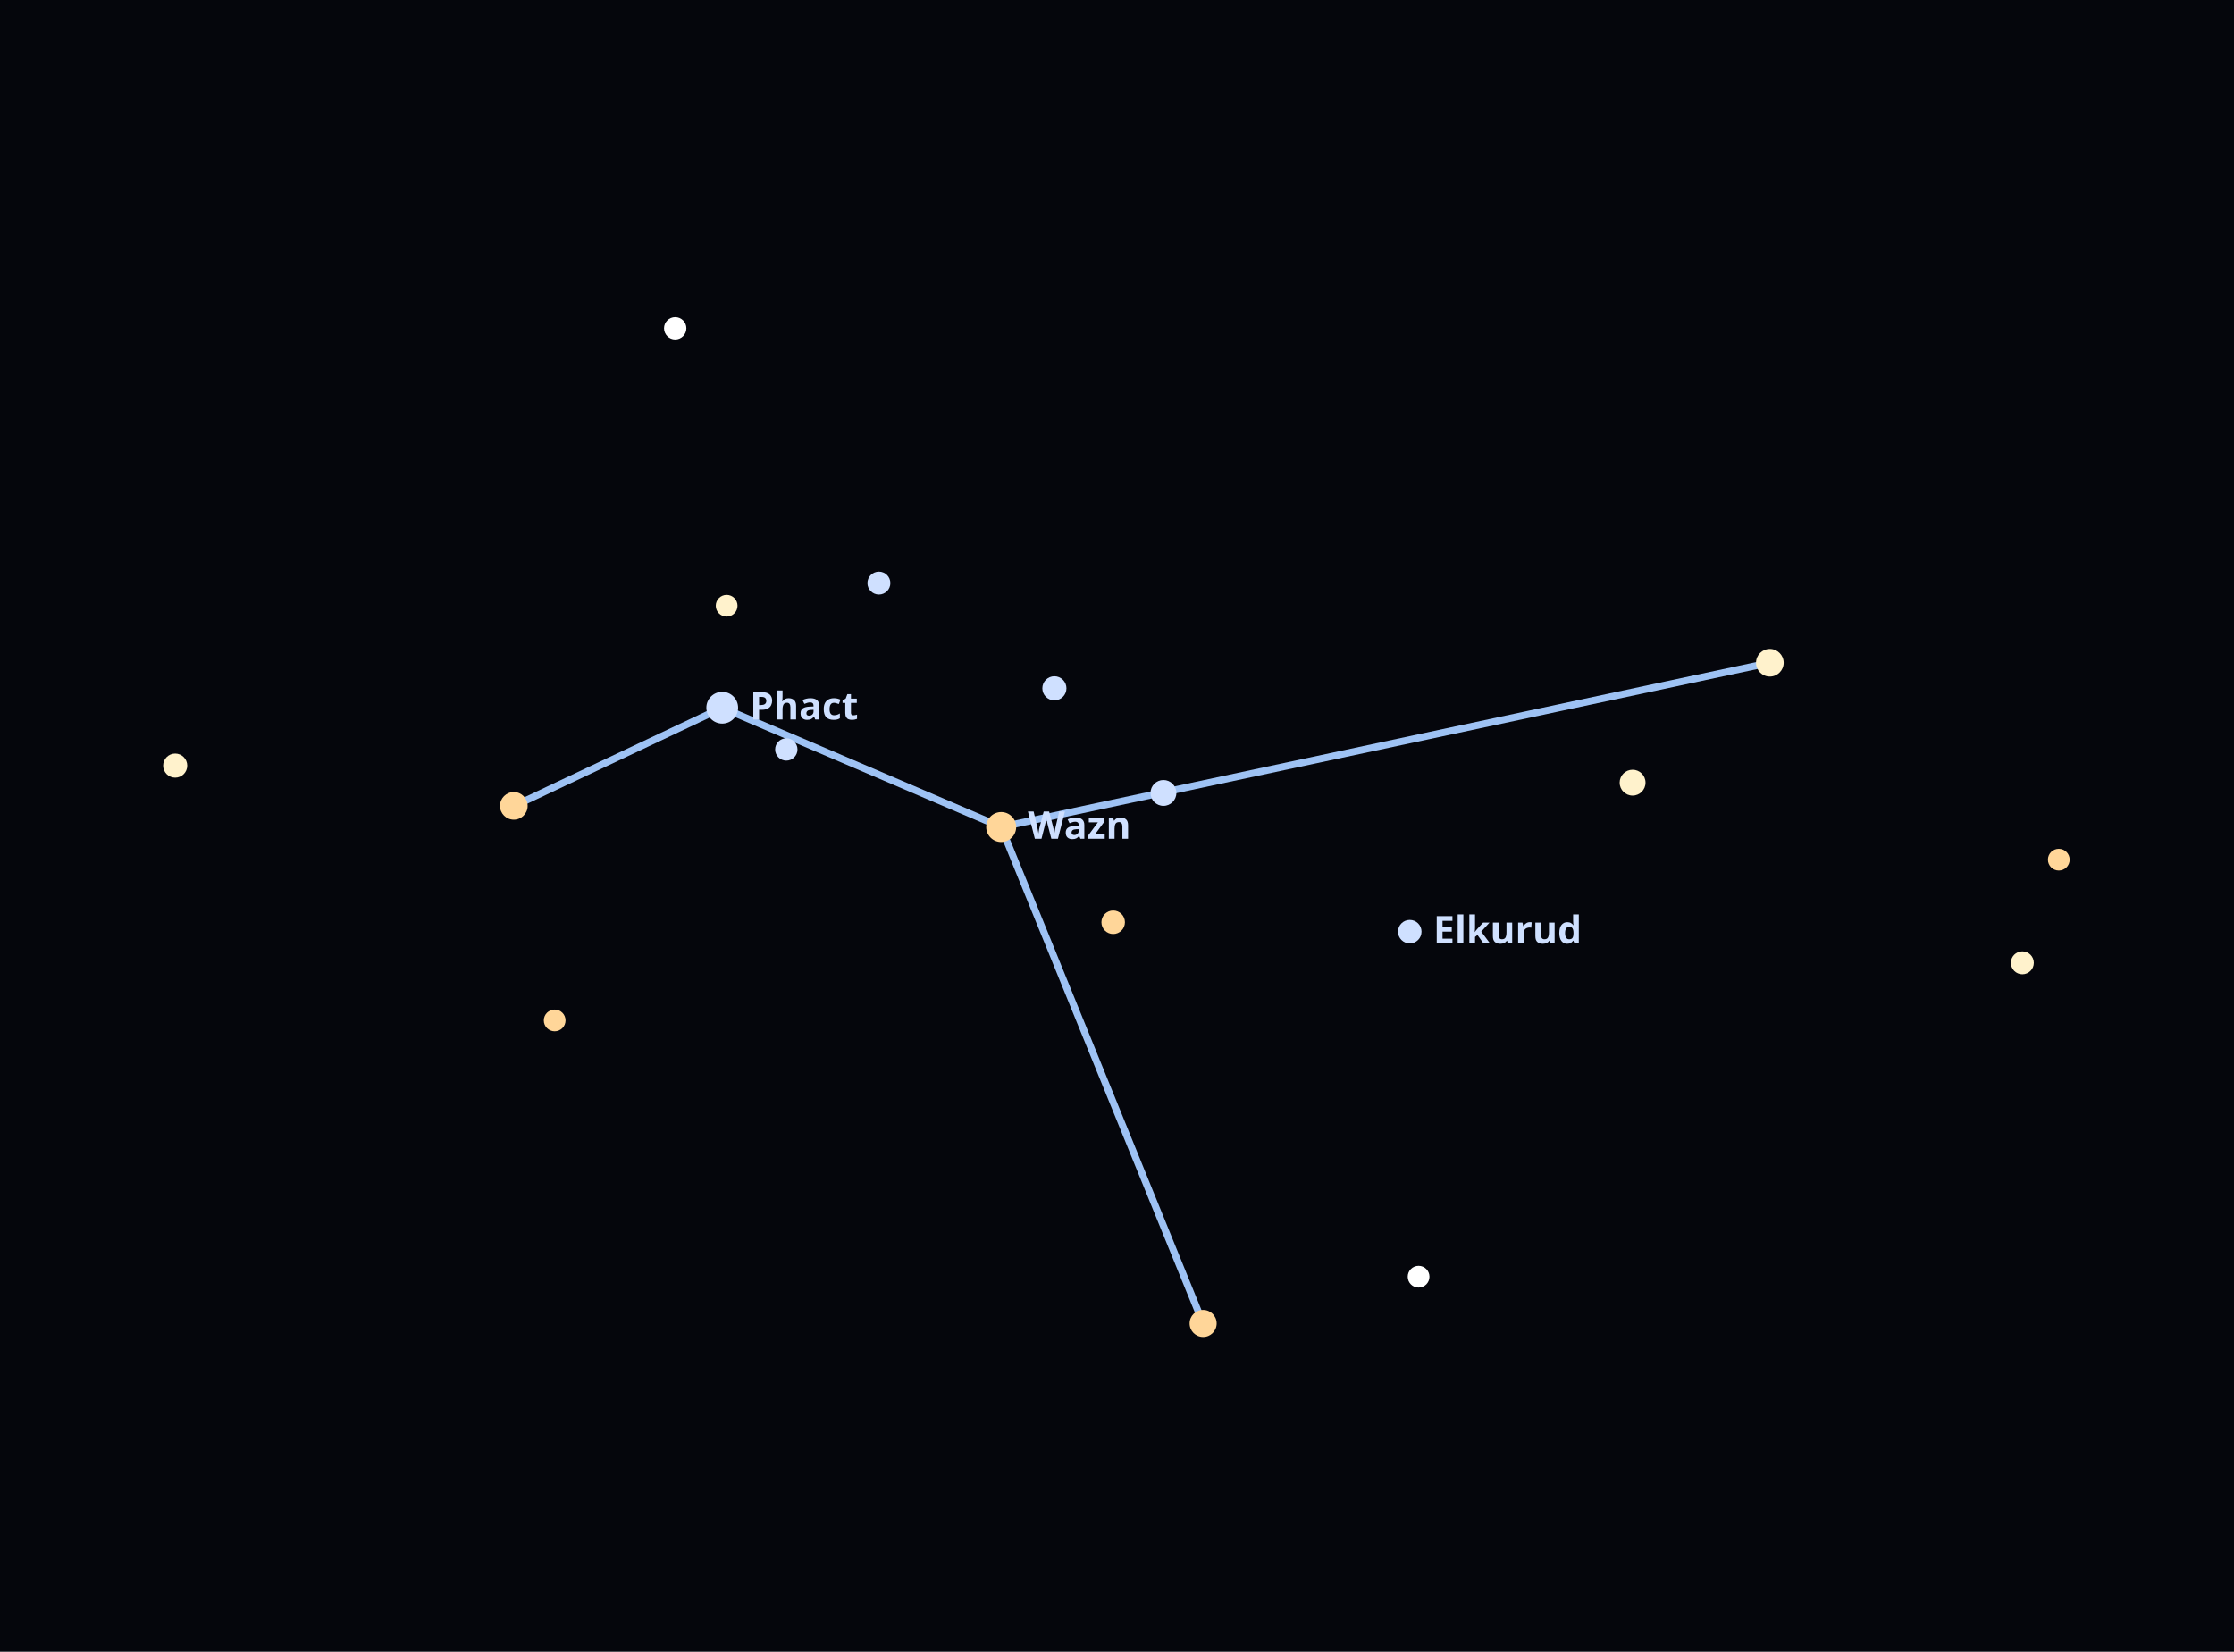
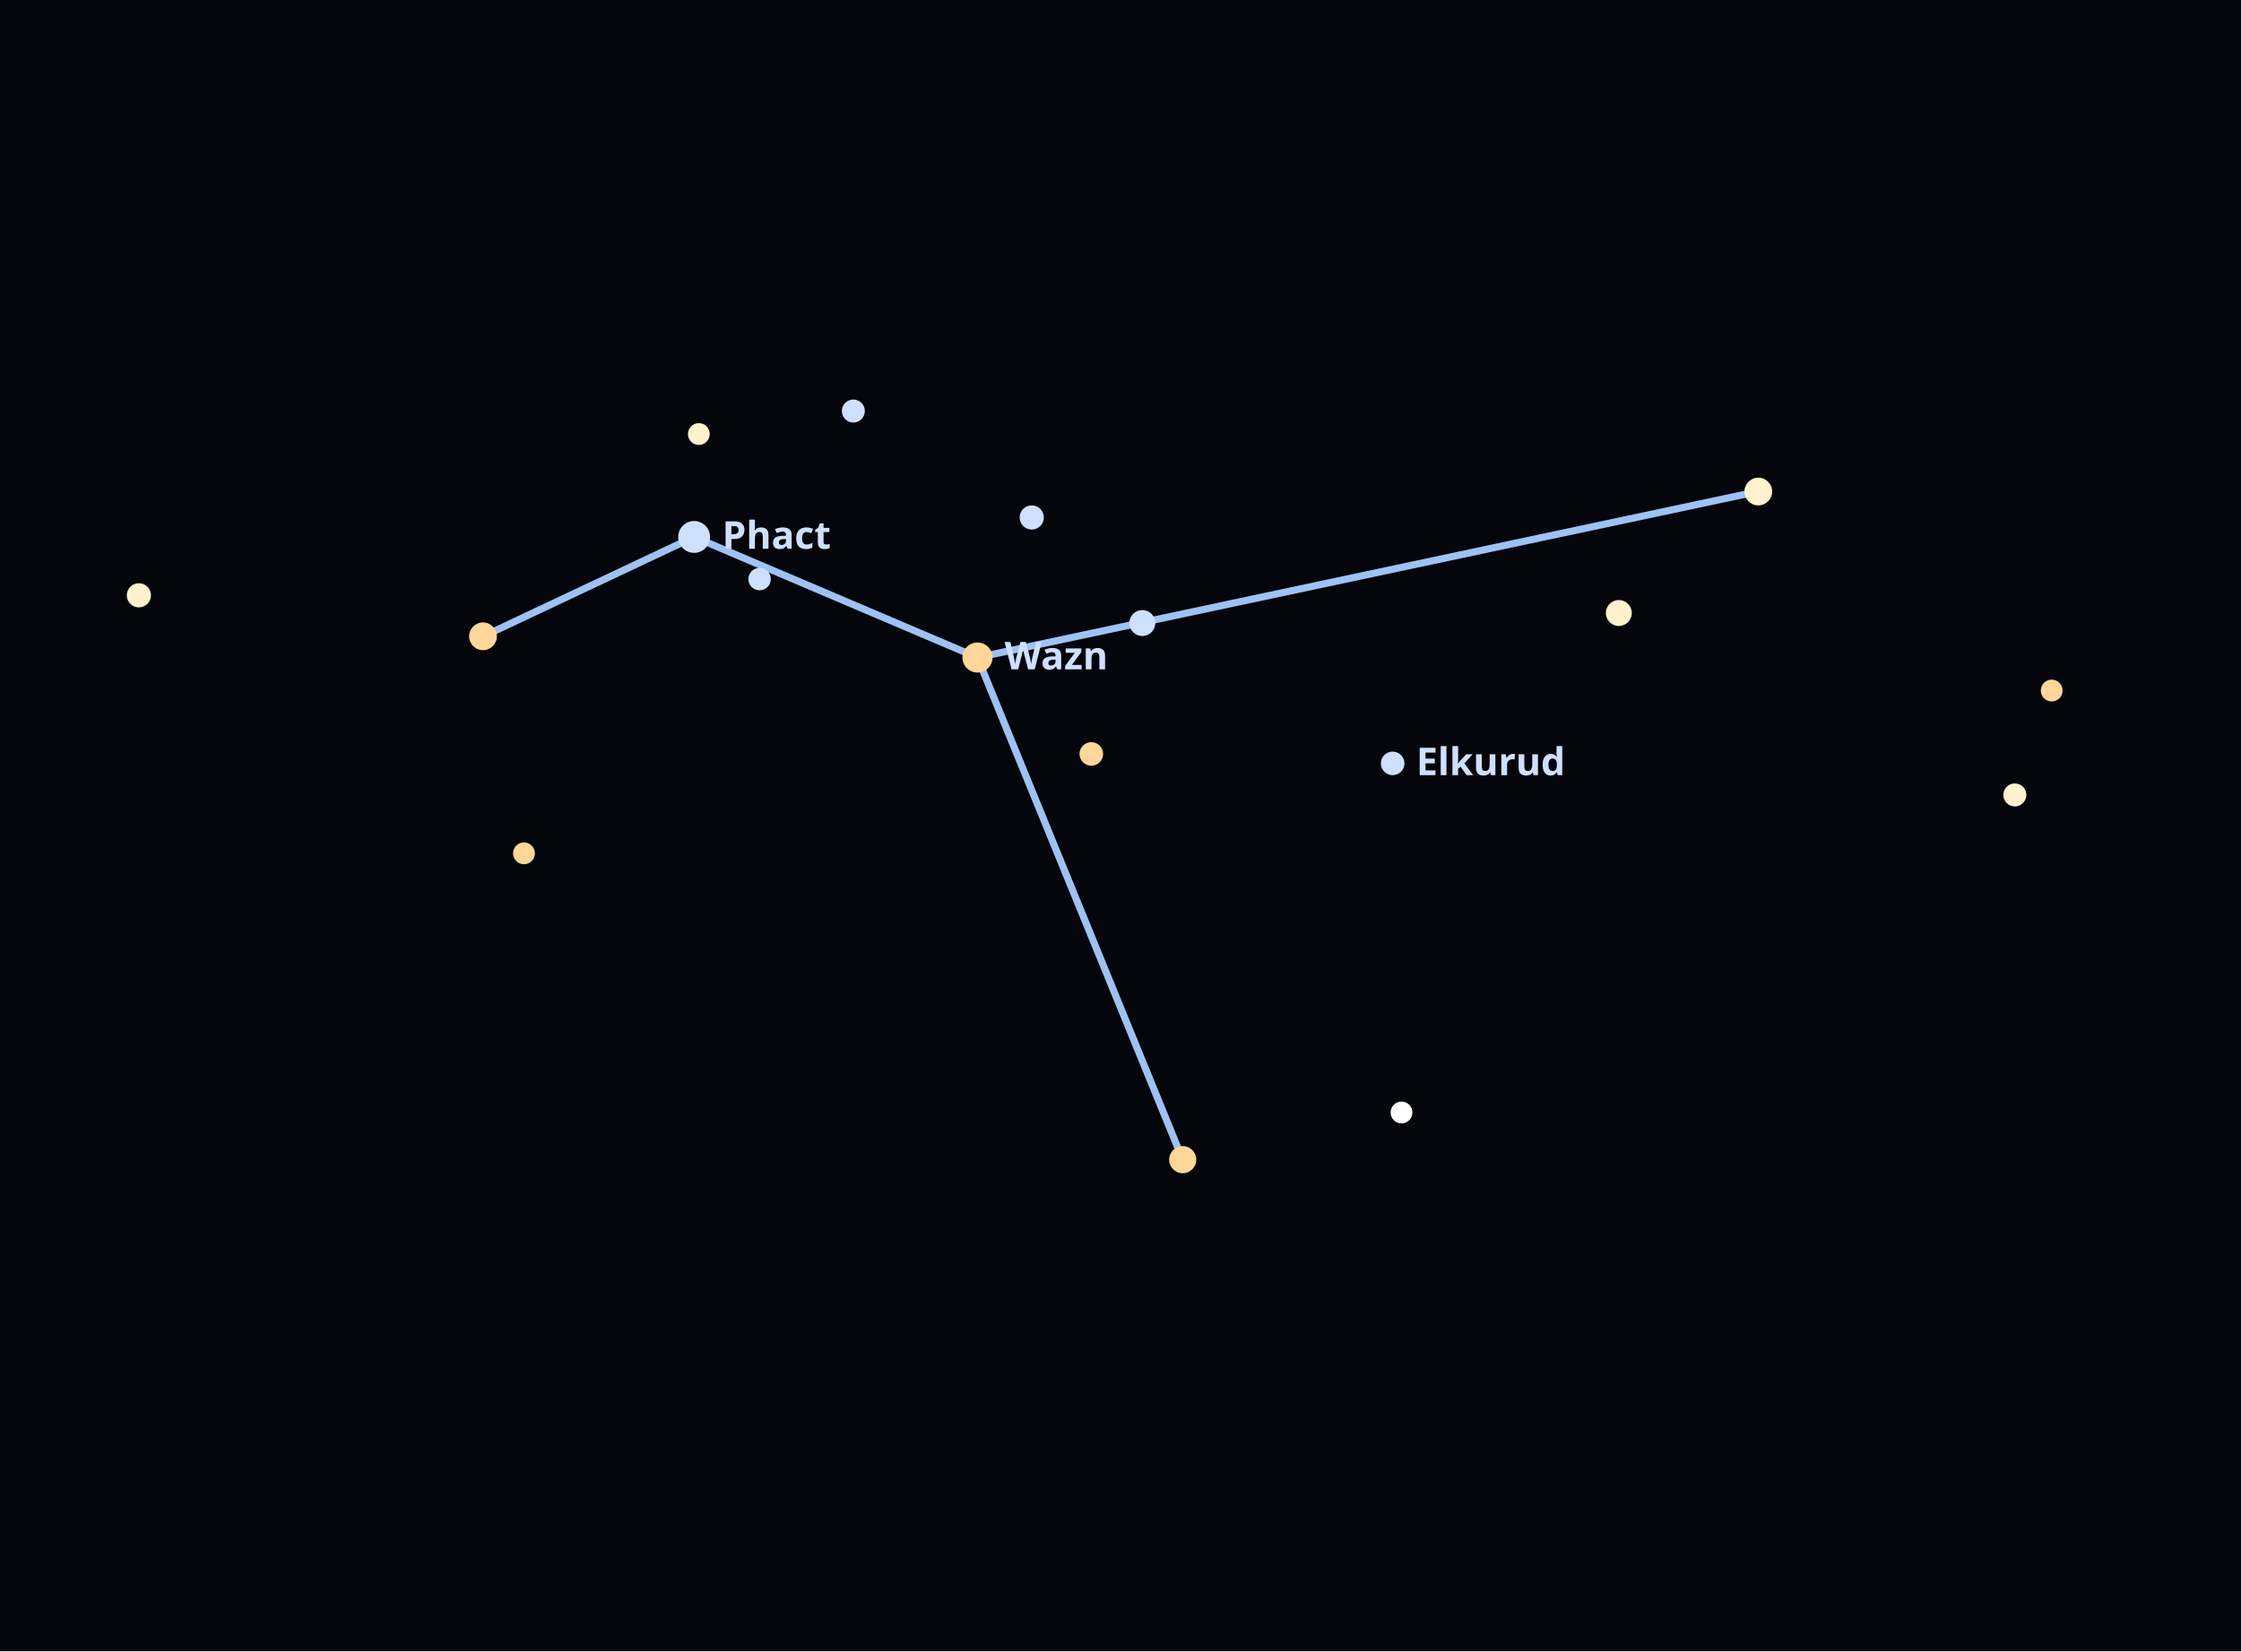
- <svg xmlns="http://www.w3.org/2000/svg" viewBox="0 0 760 562" font-family="Audiowide, Segoe UI, sans-serif">
-   <rect width="760" height="562" fill="#05060c" />
-   <polyline class="fig-line" points="602.1,225.5 340.6,281.4 245.7,240.8 174.8,274.3" fill="none" stroke="#a6ccff" stroke-width="2.4" stroke-opacity="0.95" stroke-linejoin="round" data-seq="30277,27628,26634,25859" />
-   <polyline class="fig-line" points="340.6,281.4 409.3,450.3" fill="none" stroke="#a6ccff" stroke-width="2.4" stroke-opacity="0.95" stroke-linejoin="round" data-seq="27628,28328" />
-   <circle class="star" cx="602.1" cy="225.5" r="4.7" fill="#fff2cc" data-name="HIP 30277" data-meta="mag 3.85" data-vid="30277" />
-   <circle class="star" cx="340.6" cy="281.4" r="5.1" fill="#ffd699" data-name="Wazn" data-meta="mag 3.12" data-vid="27628" />
-   <text class="star-label" x="349.7" y="285.4" fill="#cfe0ff" font-size="13" font-weight="bold" data-vid="27628">Wazn</text>
-   <circle class="star" cx="245.7" cy="240.8" r="5.4" fill="#cfe0ff" data-name="Phact" data-meta="mag 2.65" data-vid="26634" />
-   <text class="star-label" x="255.1" y="244.8" fill="#cfe0ff" font-size="13" font-weight="bold" data-vid="26634">Phact</text>
-   <circle class="star" cx="174.8" cy="274.2" r="4.7" fill="#ffd699" data-name="HIP 25859" data-meta="mag 3.86" data-vid="25859" />
-   <circle class="star" cx="409.3" cy="450.3" r="4.6" fill="#ffd699" data-name="HIP 28328" data-meta="mag 3.96" data-vid="28328" />
-   <circle class="star" cx="59.6" cy="260.5" r="4.1" fill="#fff2cc" data-name="HIP 24659" data-meta="mag 4.81" data-vid="24659" />
-   <circle class="star" cx="188.7" cy="347.2" r="3.7" fill="#ffd699" data-name="HIP 25993" data-meta="mag 5.45" data-vid="25993" />
-   <circle class="star" cx="229.7" cy="111.7" r="3.8" fill="#ffffff" data-name="HIP 26460" data-meta="mag 5.28" data-vid="26460" />
-   <circle class="star" cx="247.2" cy="206.1" r="3.7" fill="#fff2cc" data-name="HIP 26649" data-meta="mag 5.44" data-vid="26649" />
-   <circle class="star" cx="267.5" cy="255.0" r="3.8" fill="#cfe0ff" data-name="HIP 26868" data-meta="mag 5.29" data-vid="26868" />
-   <circle class="star" cx="299.0" cy="198.4" r="3.9" fill="#cfe0ff" data-name="HIP 27204" data-meta="mag 5.18" data-vid="27204" />
-   <circle class="star" cx="358.7" cy="234.2" r="4.1" fill="#cfe0ff" data-name="HIP 27810" data-meta="mag 4.88" data-vid="27810" />
-   <circle class="star" cx="378.7" cy="313.8" r="4.0" fill="#ffd699" data-name="HIP 28010" data-meta="mag 4.97" data-vid="28010" />
-   <circle class="star" cx="395.8" cy="269.8" r="4.4" fill="#cfe0ff" data-name="HIP 28199" data-meta="mag 4.36" data-vid="28199" />
-   <circle class="star" cx="479.6" cy="317.0" r="4.0" fill="#cfe0ff" data-name="Elkurud" data-meta="mag 5.0" data-vid="29034" />
-   <text class="star-label" x="487.6" y="321.0" fill="#cfe0ff" font-size="13" font-weight="bold" data-vid="29034">Elkurud</text>
-   <circle class="star" cx="482.6" cy="434.4" r="3.7" fill="#ffffff" data-name="HIP 29064" data-meta="mag 5.5" data-vid="29064" />
-   <circle class="star" cx="555.4" cy="266.3" r="4.4" fill="#fff2cc" data-name="HIP 29807" data-meta="mag 4.37" data-vid="29807" />
-   <circle class="star" cx="688.0" cy="327.6" r="3.9" fill="#fff2cc" data-name="HIP 31165" data-meta="mag 5.25" data-vid="31165" />
-   <circle class="star" cx="700.4" cy="292.5" r="3.7" fill="#ffd699" data-name="HIP 31299" data-meta="mag 5.42" data-vid="31299" />
+ <svg xmlns="http://www.w3.org/2000/svg" viewBox="0 0 760 560" font-family="Audiowide, Segoe UI, sans-serif">
+   <rect width="760" height="560" fill="#05060c" />
+   <polyline class="fig-line" points="596.2,166.7 331.5,223.0 235.4,182.1 163.7,215.9" fill="none" stroke="#a6ccff" stroke-width="2.4" stroke-opacity="0.95" stroke-linejoin="round" data-seq="30277,27628,26634,25859" />
+   <polyline class="fig-line" points="331.5,223.0 401.1,393.3" fill="none" stroke="#a6ccff" stroke-width="2.4" stroke-opacity="0.95" stroke-linejoin="round" data-seq="27628,28328" />
+   <circle class="star" cx="596.3" cy="166.7" r="4.7" fill="#fff2cc" data-name="HIP 30277" data-meta="mag 3.85" data-vid="30277" />
+   <circle class="star" cx="331.5" cy="223.0" r="5.1" fill="#ffd699" data-name="Wazn" data-meta="mag 3.12" data-vid="27628" />
+   <text class="star-label" x="340.7" y="227.0" fill="#cfe0ff" font-size="13" font-weight="bold" data-vid="27628">Wazn</text>
+   <circle class="star" cx="235.4" cy="182.1" r="5.4" fill="#cfe0ff" data-name="Phact" data-meta="mag 2.65" data-vid="26634" />
+   <text class="star-label" x="244.9" y="186.1" fill="#cfe0ff" font-size="13" font-weight="bold" data-vid="26634">Phact</text>
+   <circle class="star" cx="163.8" cy="215.8" r="4.7" fill="#ffd699" data-name="HIP 25859" data-meta="mag 3.86" data-vid="25859" />
+   <circle class="star" cx="401.1" cy="393.3" r="4.6" fill="#ffd699" data-name="HIP 28328" data-meta="mag 3.96" data-vid="28328" />
+   <circle class="star" cx="47.1" cy="201.9" r="4.1" fill="#fff2cc" data-name="HIP 24659" data-meta="mag 4.81" data-vid="24659" />
+   <circle class="star" cx="177.7" cy="289.4" r="3.7" fill="#ffd699" data-name="HIP 25993" data-meta="mag 5.45" data-vid="25993" />
+   <circle class="star" cx="237.0" cy="147.2" r="3.7" fill="#fff2cc" data-name="HIP 26649" data-meta="mag 5.44" data-vid="26649" />
+   <circle class="star" cx="257.6" cy="196.4" r="3.8" fill="#cfe0ff" data-name="HIP 26868" data-meta="mag 5.29" data-vid="26868" />
+   <circle class="star" cx="289.4" cy="139.4" r="3.9" fill="#cfe0ff" data-name="HIP 27204" data-meta="mag 5.18" data-vid="27204" />
+   <circle class="star" cx="349.9" cy="175.5" r="4.1" fill="#cfe0ff" data-name="HIP 27810" data-meta="mag 4.88" data-vid="27810" />
+   <circle class="star" cx="370.1" cy="255.7" r="4.0" fill="#ffd699" data-name="HIP 28010" data-meta="mag 4.97" data-vid="28010" />
+   <circle class="star" cx="387.4" cy="211.3" r="4.4" fill="#cfe0ff" data-name="HIP 28199" data-meta="mag 4.36" data-vid="28199" />
+   <circle class="star" cx="472.3" cy="258.9" r="4.0" fill="#cfe0ff" data-name="Elkurud" data-meta="mag 5.0" data-vid="29034" />
+   <text class="star-label" x="480.3" y="262.9" fill="#cfe0ff" font-size="13" font-weight="bold" data-vid="29034">Elkurud</text>
+   <circle class="star" cx="475.3" cy="377.3" r="3.7" fill="#ffffff" data-name="HIP 29064" data-meta="mag 5.5" data-vid="29064" />
+   <circle class="star" cx="549.0" cy="207.9" r="4.4" fill="#fff2cc" data-name="HIP 29807" data-meta="mag 4.37" data-vid="29807" />
+   <circle class="star" cx="683.3" cy="269.6" r="3.9" fill="#fff2cc" data-name="HIP 31165" data-meta="mag 5.25" data-vid="31165" />
+   <circle class="star" cx="695.8" cy="234.2" r="3.7" fill="#ffd699" data-name="HIP 31299" data-meta="mag 5.42" data-vid="31299" />
</svg>
